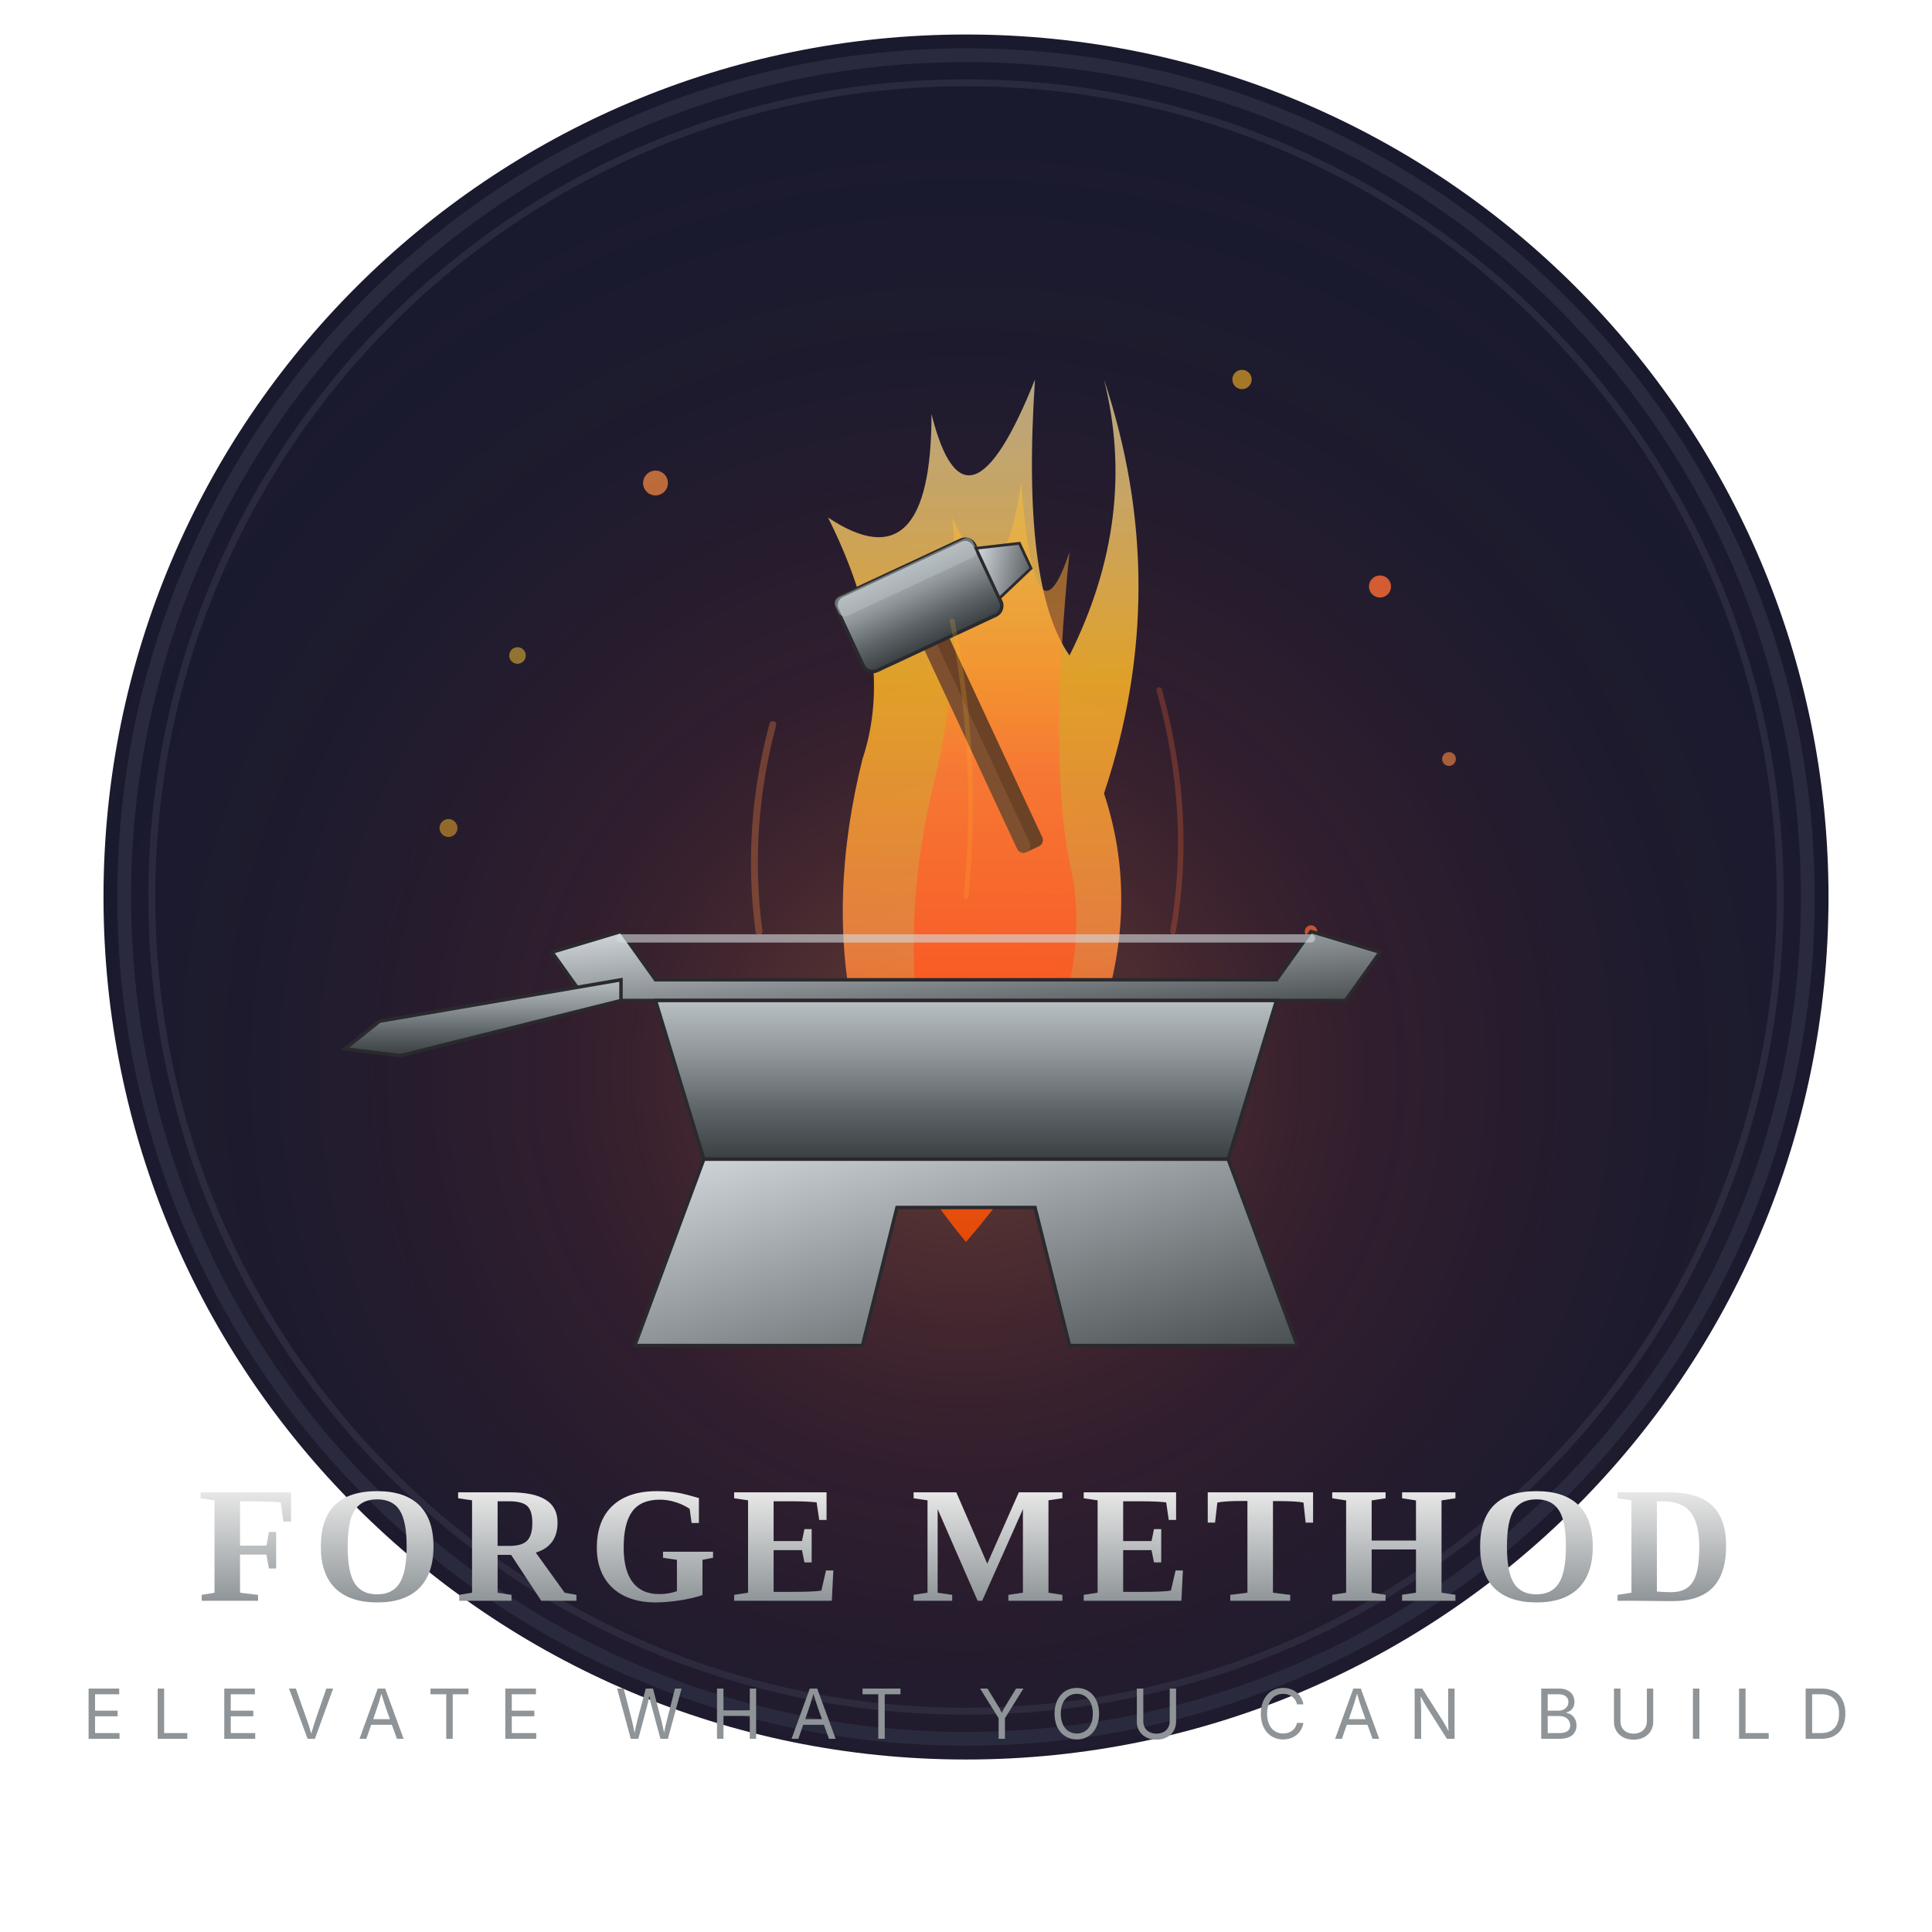
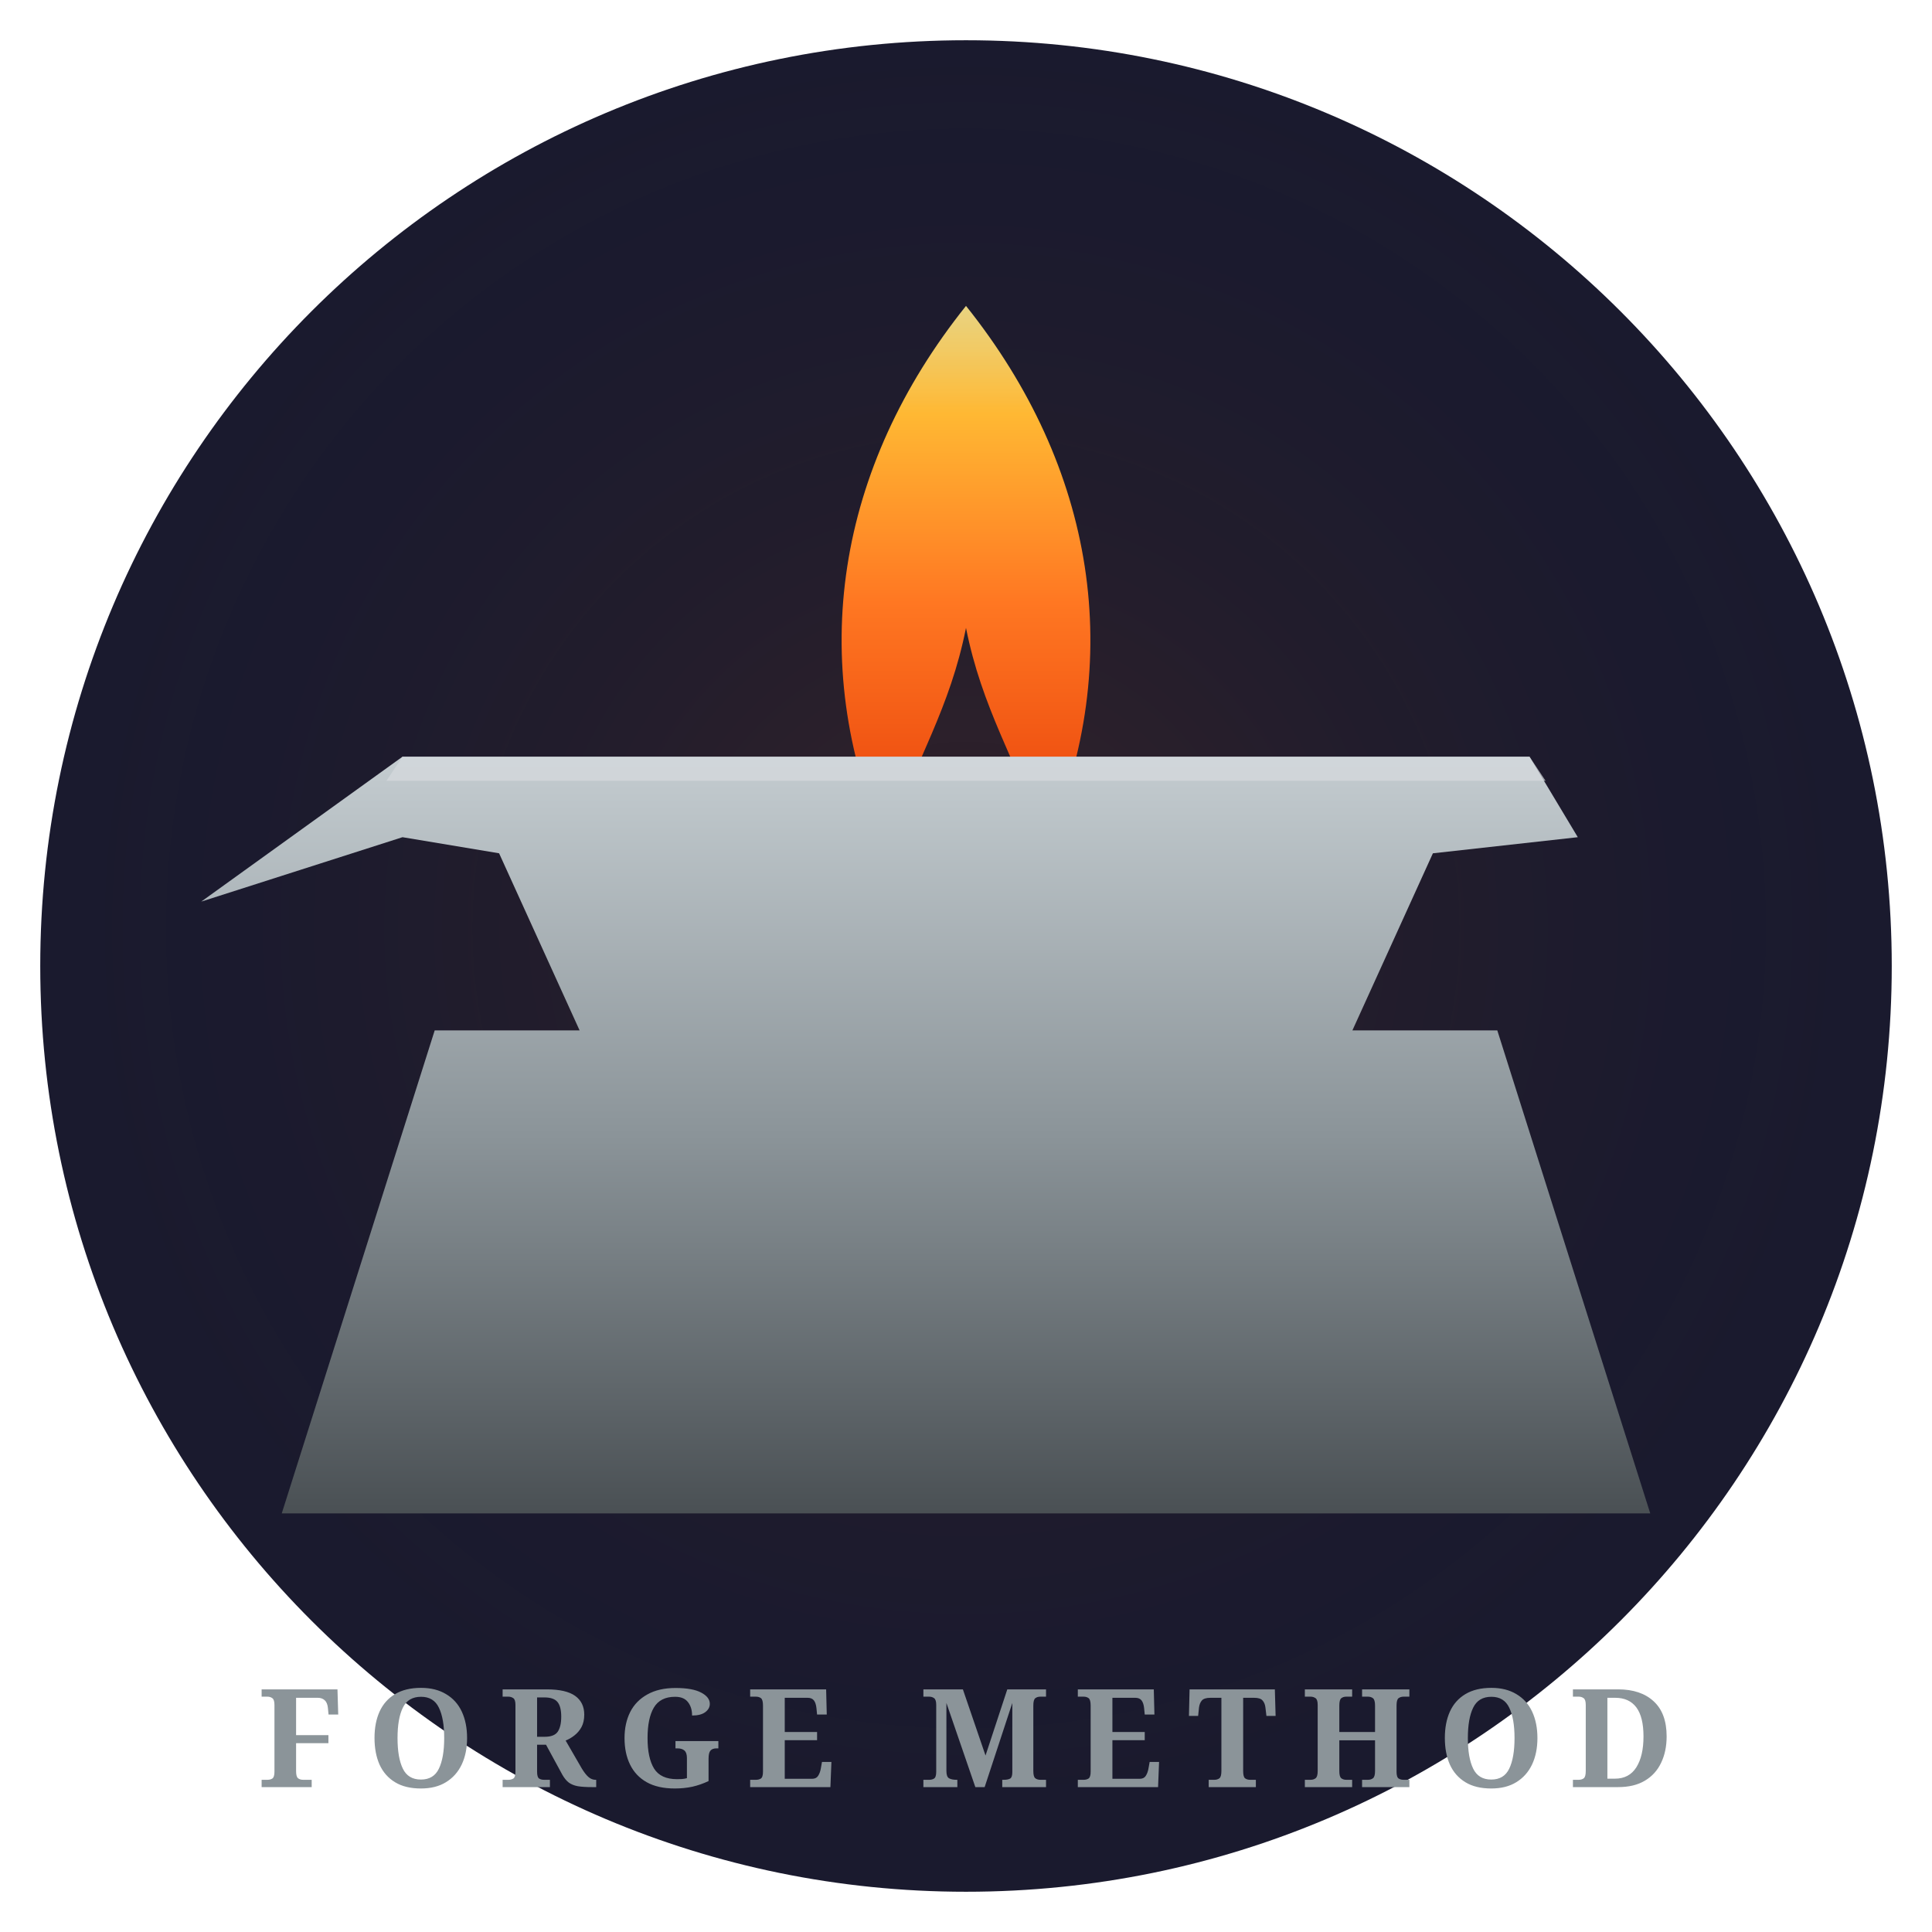
- <svg xmlns="http://www.w3.org/2000/svg" viewBox="0 0 280 280" width="280" height="280" role="img" aria-label="Forge Method logo">
+ <svg xmlns="http://www.w3.org/2000/svg" viewBox="0 0 240 240" width="240" height="240" role="img" aria-label="Forge Method">
  <defs>
-     <radialGradient id="emberGlow" cx="50%" cy="60%" r="55%">
-       <stop offset="0%" stop-color="#ff8c42" stop-opacity="0.35" />
-       <stop offset="40%" stop-color="#c0392b" stop-opacity="0.15" />
+     <linearGradient id="steel" x1="0%" y1="0%" x2="0%" y2="100%">
+       <stop offset="0%" stop-color="#c4ccd0" />
+       <stop offset="50%" stop-color="#8b9499" />
+       <stop offset="100%" stop-color="#4a5054" />
+     </linearGradient>
+     <linearGradient id="flame" x1="50%" y1="100%" x2="50%" y2="0%">
+       <stop offset="0%" stop-color="#e8400a" />
+       <stop offset="45%" stop-color="#ff7722" />
+       <stop offset="80%" stop-color="#ffb833" />
+       <stop offset="100%" stop-color="#ffe88a" stop-opacity="0.9" />
+     </linearGradient>
+     <radialGradient id="glow" cx="50%" cy="48%" r="50%">
+       <stop offset="0%" stop-color="#ff6600" stop-opacity="0.12" />
      <stop offset="100%" stop-color="#1a1a2e" stop-opacity="0" />
    </radialGradient>
-     <linearGradient id="steelFace" x1="0%" y1="0%" x2="0%" y2="100%">
-       <stop offset="0%" stop-color="#b8c0c4" />
-       <stop offset="35%" stop-color="#8e9497" />
-       <stop offset="70%" stop-color="#5c6366" />
-       <stop offset="100%" stop-color="#3a3f42" />
-     </linearGradient>
-     <linearGradient id="steelEdge" x1="0%" y1="0%" x2="100%" y2="100%">
-       <stop offset="0%" stop-color="#d5dade" />
-       <stop offset="50%" stop-color="#8e9497" />
-       <stop offset="100%" stop-color="#4a4f52" />
-     </linearGradient>
-     <linearGradient id="flameGrad" x1="50%" y1="100%" x2="50%" y2="0%">
-       <stop offset="0%" stop-color="#ff4e00" />
-       <stop offset="35%" stop-color="#ff8c42" />
-       <stop offset="65%" stop-color="#ffb627" />
-       <stop offset="100%" stop-color="#ffe6a7" stop-opacity="0.8" />
-     </linearGradient>
-     <linearGradient id="emberGrad" x1="50%" y1="100%" x2="50%" y2="0%">
-       <stop offset="0%" stop-color="#ff3300" />
-       <stop offset="60%" stop-color="#ff6b35" />
-       <stop offset="100%" stop-color="#ffcc33" stop-opacity="0.6" />
-     </linearGradient>
-     <linearGradient id="textGrad" x1="0%" y1="0%" x2="0%" y2="100%">
-       <stop offset="0%" stop-color="#e8e8e8" />
-       <stop offset="100%" stop-color="#8e9497" />
-     </linearGradient>
  </defs>
-   <circle cx="140" cy="130" r="125" fill="#1a1a2e" />
-   <circle cx="140" cy="130" r="125" fill="url(#emberGlow)" />
-   <circle cx="140" cy="130" r="122" fill="none" stroke="#2a2a3e" stroke-width="2" />
-   <circle cx="140" cy="130" r="118" fill="none" stroke="#3a3a4e" stroke-width="1" opacity="0.5" />
-   <circle cx="95" cy="70" r="1.8" fill="#ff8c42" opacity="0.7" />
-   <circle cx="180" cy="55" r="1.4" fill="#ffb627" opacity="0.6" />
-   <circle cx="200" cy="85" r="1.6" fill="#ff6b35" opacity="0.8" />
-   <circle cx="75" cy="95" r="1.2" fill="#ffcc33" opacity="0.5" />
-   <circle cx="210" cy="110" r="1.0" fill="#ff8c42" opacity="0.6" />
-   <circle cx="65" cy="120" r="1.3" fill="#ffb627" opacity="0.5" />
-   <circle cx="190" cy="135" r="0.9" fill="#ff6b35" opacity="0.7" />
-   <path d="M 140 180 Q 115 150 125 110 Q 130 95 120 75 Q 135 85 135 60 Q 140 80 150 55 Q 148 85 155 95 Q 165 75 160 55 Q 170 85 160 115 Q 170 145 140 180 Z" fill="url(#flameGrad)" opacity="0.85" />
-   <path d="M 140 175 Q 128 145 135 115 Q 140 95 138 75 Q 145 90 148 70 Q 150 95 155 80 Q 152 110 155 125 Q 160 145 140 175 Z" fill="url(#emberGrad)" opacity="0.7" />
-   <path d="M 85 145 L 195 145 L 200 138 L 190 135 L 185 142 L 95 142 L 90 135 L 80 138 Z" fill="url(#steelEdge)" stroke="#2a2a2e" stroke-width="0.5" />
-   <path d="M 90 142 L 55 148 L 50 152 L 58 153 L 90 145 Z" fill="url(#steelFace)" stroke="#2a2a2e" stroke-width="0.5" />
-   <path d="M 95 145 L 185 145 L 178 168 L 102 168 Z" fill="url(#steelFace)" stroke="#2a2a2e" stroke-width="0.5" />
-   <path d="M 102 168 L 178 168 L 188 195 L 155 195 L 150 175 L 130 175 L 125 195 L 92 195 Z" fill="url(#steelEdge)" stroke="#2a2a2e" stroke-width="0.5" />
-   <path d="M 90 136 L 190 136" stroke="#d5dade" stroke-width="1.2" opacity="0.6" stroke-linecap="round" />
-   <g transform="rotate(-25, 140, 100)">
-     <rect x="137" y="85" width="4" height="40" fill="#6b4226" rx="1" />
-     <rect x="137" y="85" width="2" height="40" fill="#8b5a36" rx="1" opacity="0.6" />
-     <rect x="128" y="80" width="22" height="12" fill="url(#steelFace)" rx="1.5" stroke="#2a2a2e" stroke-width="0.5" />
-     <rect x="128" y="80" width="22" height="3" fill="#b8c0c4" rx="1" opacity="0.5" />
-     <path d="M 150 82 L 156 84 L 156 88 L 150 90 Z" fill="url(#steelEdge)" stroke="#2a2a2e" stroke-width="0.4" />
-   </g>
-   <path d="M 110 135 Q 108 120 112 105" stroke="#ff8c42" stroke-width="1" fill="none" opacity="0.3" stroke-linecap="round" />
-   <path d="M 170 135 Q 173 118 168 100" stroke="#ff6b35" stroke-width="0.8" fill="none" opacity="0.25" stroke-linecap="round" />
-   <path d="M 140 130 Q 142 110 138 90" stroke="#ffb627" stroke-width="0.7" fill="none" opacity="0.2" stroke-linecap="round" />
-   <text x="140" y="232" text-anchor="middle" font-family="Georgia, 'Times New Roman', serif" font-size="24" font-weight="bold" fill="url(#textGrad)" letter-spacing="2">FORGE METHOD</text>
-   <text x="140" y="252" text-anchor="middle" font-family="system-ui, -apple-system, sans-serif" font-size="10" fill="#8e9497" letter-spacing="4">ELEVATE WHAT YOU CAN BUILD</text>
+   <circle cx="120" cy="120" r="115" fill="#1a1a2e" />
+   <circle cx="120" cy="120" r="115" fill="url(#glow)" />
+   <path d="M 120,38 C 104,58 100,82 110,105 C 114,94 118,88 120,78 C 122,88 126,94 130,105 C 140,82 136,58 120,38 Z" fill="url(#flame)" />
+   <path d="M 25,112            L 50,94            L 190,94            L 196,104            L 178,106            L 168,128            L 186,128            L 205,188            L 35,188            L 54,128            L 72,128            L 62,106            L 50,104            Z" fill="url(#steel)" />
+   <path d="M 50,94 L 190,94 L 192,97 L 48,97 Z" fill="#d5dade" opacity="0.7" />
+   <text x="120" y="222" text-anchor="middle" font-family="Georgia, serif" font-size="17" font-weight="bold" fill="#8b9499" letter-spacing="3">FORGE METHOD</text>
</svg>
